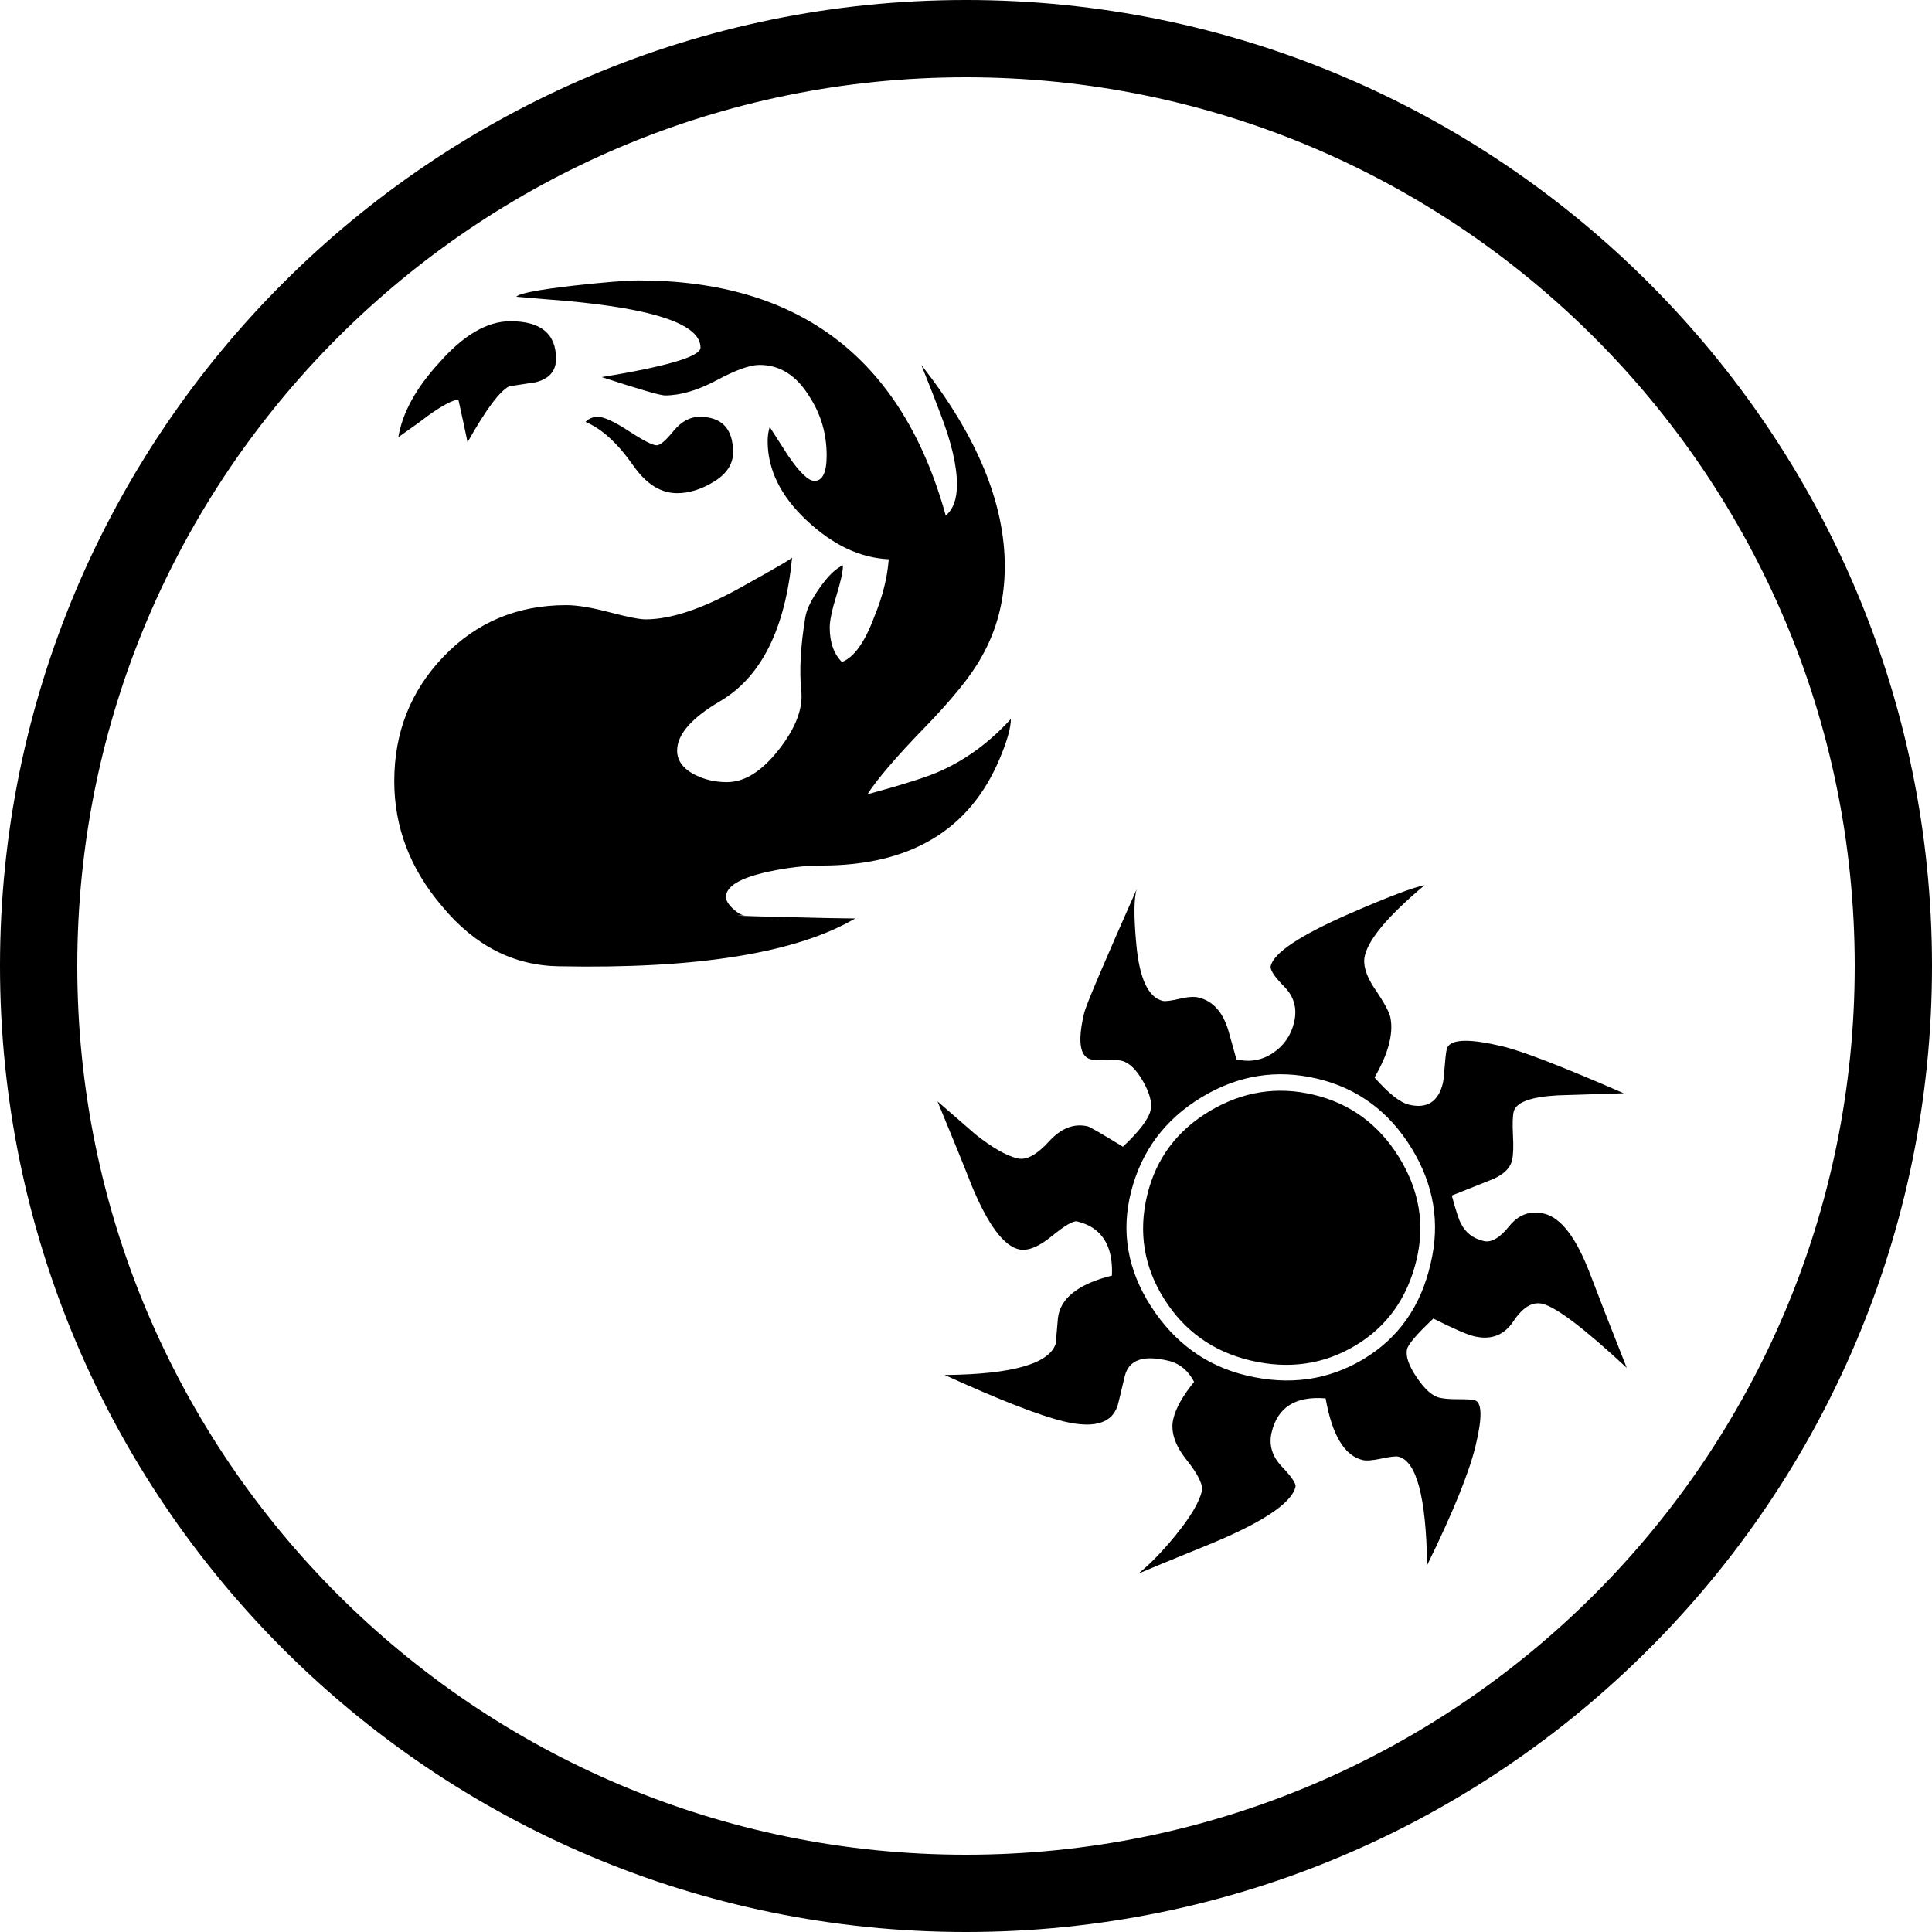
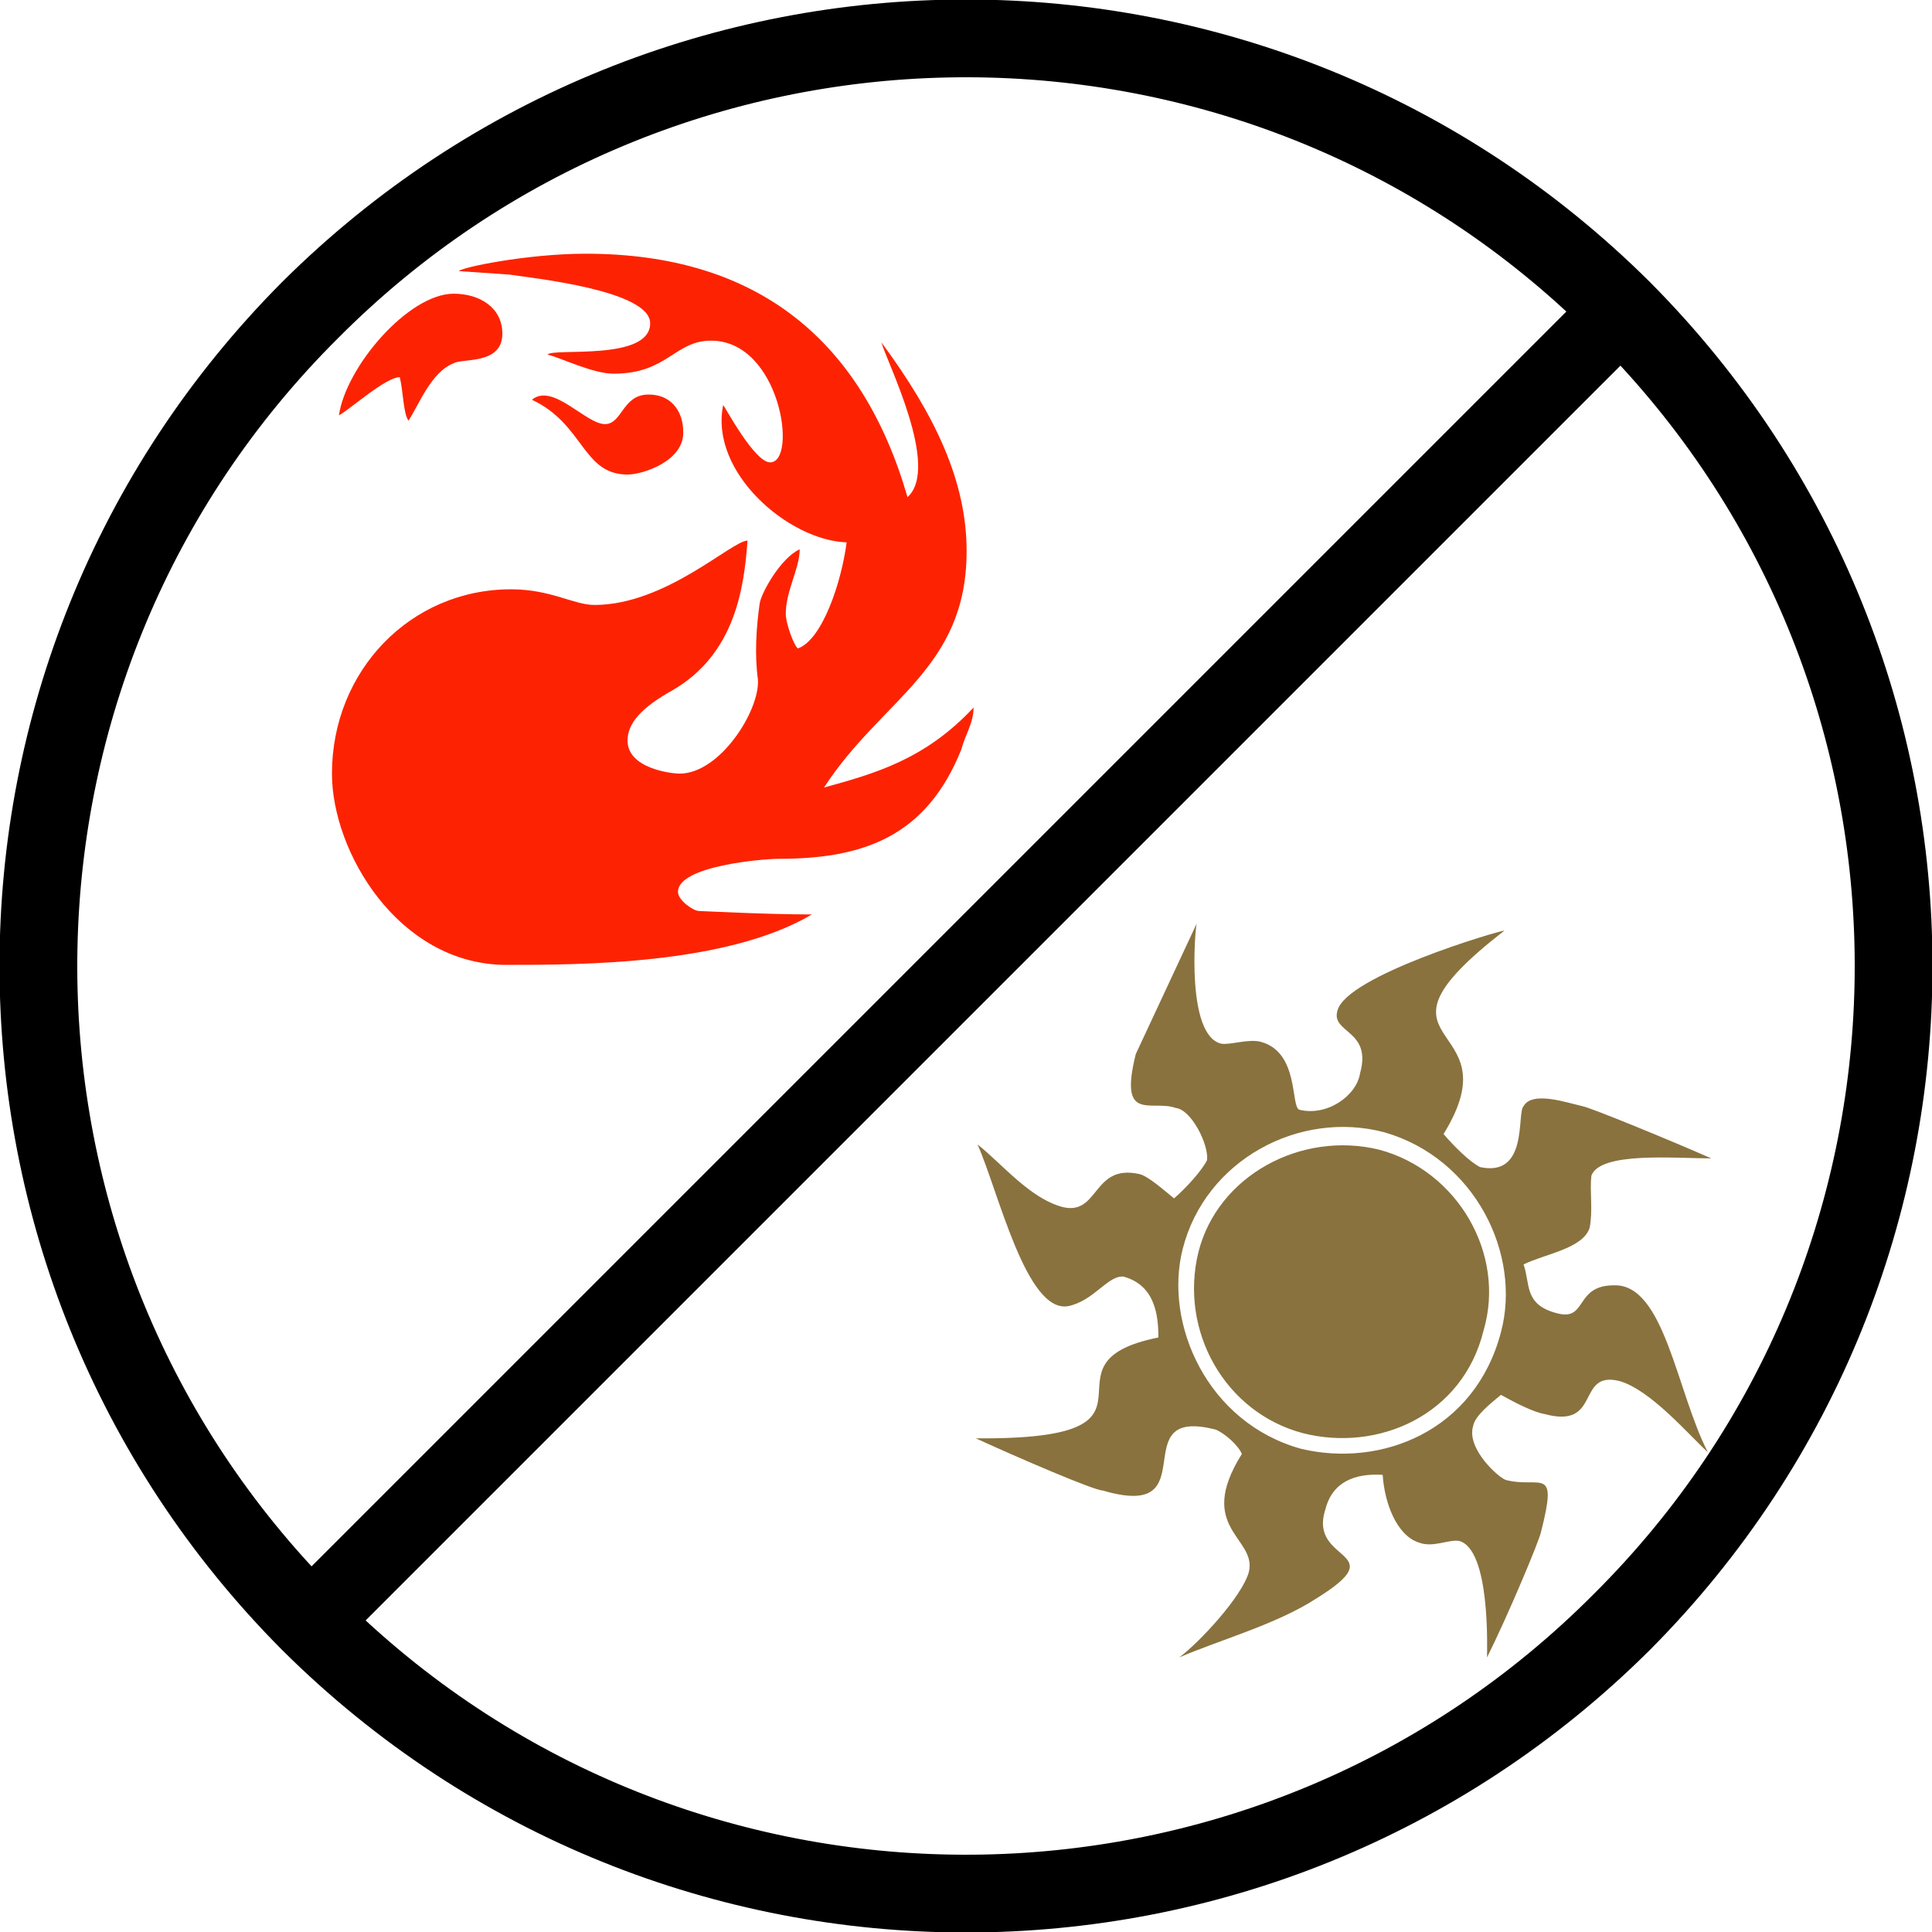
<svg xmlns="http://www.w3.org/2000/svg" version="1.1" viewBox="0 0 100 100">
  <g>
    <g>
-       <path d="M50,100c27.6,0,50-22.4,50-50s-22.4-50-50-50s-50,22.4-50,50s22.4,50,50,50ZM50,96c-25.4,0-46-20.6-46-46s20.6-46,46-46s46,20.6,46,46s-20.6,46-46,46Z" fill="#000000" />
+       <path d="M14.6,85.4c19.6,19.5,51.2,19.5,70.8,0c19.5-19.6,19.5-51.2,0-70.8c-19.6-19.5-51.2-19.5-70.8,0c-19.5,19.6-19.5,51.2,0,70.8ZM81.074,16.126l-64.948,64.948c-16.614-17.992-16.156-46.142,1.374-63.574c17.432-17.53,45.582-17.988,63.574-1.374ZM18.926,83.874l64.948-64.948c16.614,17.992,16.156,46.142-1.374,63.574c-17.432,17.53-45.582,17.988-63.574,1.374Z" />
    </g>
-     <g>
-       <g>
-         <path d="M88 73.111c-2.436-2.264-4.054-3.491-4.848-3.682-.576-.138-1.135.198-1.672 1.006-.537.808-1.291 1.092-2.268.858-.396-.095-1.175-.435-2.334-1.017-.938.885-1.441 1.471-1.511 1.758-.095.398.089.938.551 1.621.46.685.894 1.072 1.301 1.171.257.062.621.091 1.09.089.468-.001.777.016.927.051.443.104.469.971.078 2.598-.37 1.552-1.302 3.852-2.793 6.892-.059-3.909-.61-5.989-1.656-6.239-.145-.035-.469.004-.972.111-.505.107-.864.137-1.08.085-1.048-.251-1.758-1.433-2.131-3.546-1.723-.145-2.757.506-3.103 1.949-.174.726.023 1.383.589 1.976.563.592.823.979.782 1.16-.233.978-2.021 2.133-5.355 3.473-1.776.722-3.007 1.228-3.688 1.522.659-.528 1.369-1.256 2.127-2.182.862-1.057 1.371-1.906 1.528-2.559.086-.359-.209-.966-.884-1.814-.676-.849-.926-1.634-.753-2.355.146-.614.543-1.319 1.194-2.12-.341-.653-.835-1.06-1.485-1.215-1.444-.347-2.279-.05-2.504.891l-.35 1.462c-.25 1.2-1.296 1.58-3.138 1.141-1.409-.338-3.696-1.229-6.864-2.674 3.981-.039 6.118-.674 6.411-1.901-.032.146-.003-.308.097-1.353.122-1.154 1.16-1.977 3.108-2.465.072-1.738-.594-2.777-2.004-3.113-.216-.053-.705.231-1.463.853-.761.619-1.393.87-1.898.748-.867-.205-1.763-1.413-2.684-3.62-.427-1.095-1.088-2.723-1.983-4.885.727.632 1.453 1.266 2.182 1.896.963.766 1.77 1.226 2.419 1.383.506.119 1.108-.205 1.808-.974.699-.768 1.446-1.058 2.24-.866.111.026.78.414 2.013 1.168.937-.883 1.466-1.576 1.588-2.082.102-.435-.04-.994-.431-1.679-.39-.687-.802-1.079-1.235-1.184-.181-.044-.473-.058-.878-.039-.405.019-.698.005-.879-.038-.649-.155-.781-1.045-.392-2.671.102-.435 1.11-2.81 3.022-7.123-.166.53-.173 1.601-.021 3.202.181 1.953.687 3.027 1.518 3.228.144.033.459-.005.946-.118.485-.113.852-.14 1.104-.078.83.197 1.404.832 1.723 1.9l.463 1.655c.758.183 1.455.063 2.09-.357.636-.421 1.046-1.011 1.227-1.769.189-.795 0-1.479-.568-2.055-.569-.576-.829-.972-.775-1.188.181-.758 1.68-1.755 4.495-2.99 2.26-.985 3.709-1.536 4.349-1.651-2.054 1.725-3.199 3.07-3.432 4.047-.121.507.055 1.121.531 1.848.595.867.912 1.459.95 1.771.161.92-.146 2.047-.925 3.39.811.92 1.47 1.438 1.977 1.562 1.045.25 1.699-.168 1.958-1.25.026-.109.063-.463.112-1.063.046-.6.098-.932.151-.995.266-.472 1.319-.487 3.161-.045 1.156.276 3.479 1.175 6.973 2.698l-3.809.121c-1.55.086-2.389.401-2.519.942-.06.253-.074.708-.04 1.364.034.656.017 1.132-.053 1.421-.12.506-.559.896-1.312 1.175l-2.155.859c.245.898.42 1.438.531 1.615.259.521.692.854 1.306 1.002.434.104.922-.18 1.465-.854.542-.672 1.212-.913 2.007-.722.975.232 1.861 1.398 2.657 3.499.445 1.176 1.143 2.967 2.096 5.37zm-11.274-6.019c.552-2.313.184-4.52-1.108-6.623-1.292-2.103-3.094-3.433-5.404-3.986-2.348-.561-4.573-.205-6.671 1.07-2.099 1.27-3.448 3.077-4.046 5.416-.59 2.303-.21 4.504 1.141 6.604 1.35 2.098 3.18 3.425 5.493 3.978 2.454.587 4.697.274 6.725-.94 2.026-1.215 3.316-3.056 3.87-5.519zm-.815-.196c-.526 2.203-1.703 3.851-3.53 4.939-1.826 1.09-3.843 1.373-6.044.846-2.131-.51-3.777-1.687-4.94-3.531-1.163-1.844-1.489-3.83-.979-5.961.503-2.096 1.698-3.709 3.592-4.842 1.896-1.13 3.889-1.445 5.984-.943 2.094.5 3.727 1.693 4.898 3.576 1.171 1.887 1.512 3.858 1.019 5.916zm-23.974-28.819c-1.718 4.099-5.13 6.146-10.24 6.146-.937 0-1.952.115-3.044.35-1.639.353-2.457.841-2.457 1.465 0 .195.136.418.409.674.272.253.508.38.703.38-.977 0-.313.03 1.987.086 2.302.06 3.746.089 4.332.089-3.395 1.988-9.07 2.906-17.029 2.75-2.614-.037-4.857-1.188-6.729-3.451-1.834-2.146-2.75-4.545-2.75-7.196 0-2.81.945-5.199 2.839-7.171 1.89-1.967 4.242-2.953 7.051-2.953.623 0 1.453.137 2.486.408 1.034.273 1.727.41 2.077.41 1.444 0 3.238-.597 5.384-1.785 2.146-1.19 3.161-1.785 3.044-1.785-.391 4.096-1.756 6.848-4.097 8.251-1.679.978-2.516 1.933-2.516 2.866 0 .586.349 1.055 1.052 1.406.546.271 1.151.408 1.815.408 1.014 0 2.008-.623 2.984-1.871.974-1.248 1.403-2.38 1.286-3.396-.115-1.171-.037-2.576.235-4.212.077-.471.361-1.045.848-1.727.488-.684.928-1.104 1.317-1.261 0 .353-.128.938-.381 1.755-.254.819-.38 1.428-.38 1.814 0 .859.233 1.522.702 1.99.702-.271 1.325-1.15 1.872-2.634.468-1.131.74-2.224.82-3.276-1.64-.075-3.211-.818-4.712-2.225-1.502-1.404-2.252-2.926-2.252-4.563 0-.272.037-.547.117-.819.232.353.583.899 1.054 1.64.661.973 1.17 1.461 1.521 1.461.468 0 .701-.488.701-1.461 0-1.248-.331-2.379-.994-3.395-.742-1.211-1.698-1.814-2.867-1.814-.548 0-1.366.293-2.458.879-1.093.584-2.088.877-2.982.877-.274 0-1.484-.354-3.63-1.055 3.783-.624 5.676-1.189 5.676-1.697 0-1.326-2.594-2.224-7.783-2.69-.507-.038-1.442-.116-2.808-.235.155-.193 1.268-.408 3.336-.644 1.755-.192 2.983-.294 3.685-.294 9.285 0 15.175 4.508 17.673 13.521.431-.357.646-.949.646-1.779 0-1.069-.313-2.414-.937-4.035-.235-.633-.607-1.584-1.113-2.848 3.197 4.075 4.8 7.938 4.8 11.584 0 1.92-.451 3.666-1.348 5.23-.583 1.061-1.678 2.412-3.276 4.059-1.599 1.646-2.691 2.92-3.277 3.822 2.146-.586 3.552-1.036 4.215-1.348 1.48-.663 2.827-1.659 4.036-2.984-.001.511-.216 1.27-.643 2.283zm-25.515-22.997c0 .702-.391 1.15-1.17 1.348l-1.521.233c-.548.271-1.347 1.346-2.398 3.218-.118-.584-.293-1.404-.528-2.458-.351.039-.936.353-1.755.937-.351.272-.917.684-1.698 1.229.235-1.404 1.017-2.826 2.342-4.271 1.404-1.599 2.771-2.396 4.096-2.396 1.755-.003 2.632.719 2.632 2.16zm10.182 5.385c0 .661-.36 1.221-1.083 1.668-.722.448-1.434.674-2.135.674-.938 0-1.777-.525-2.517-1.582-.898-1.285-1.814-2.125-2.751-2.516.193-.195.429-.293.704-.293.35 0 .944.271 1.783.818.837.549 1.374.82 1.609.82.195 0 .517-.271.965-.82.448-.547.945-.818 1.493-.818 1.289 0 1.932.684 1.932 2.049z" fill="#000000" transform="translate(50, 50) scale(0.9) translate(-50, -50)" />
-       </g>
+     <g transform="translate(32.32, 32.32) scale(0.9) translate(-32.32, -32.32)">
+       <path d="M41.2,45.8c-0.9,0-5.8,0.4-5.8,1.9c0,0.5,0.9,1.1,1.2,1.1c0.1,0,3.9,0.2,6.5,0.2c-4.9,2.9-13.3,2.9-17.7,2.9c-6.1-0.1-9.9-6.5-9.9-11c0-5.9,4.5-10.6,10.3-10.6c2.3,0,3.6,0.9,4.8,0.9c4.1,0,7.9-3.7,8.8-3.7c-0.2,2.7-0.7,6.5-4.3,8.6c-1.8,1-2.6,1.9-2.6,2.9c0,1.6,2.5,1.9,3,1.9c2.3,0,4.6-3.6,4.5-5.4c-0.2-1.4-0.1-3,0.1-4.4c0.1-0.6,1.2-2.6,2.3-3.1c0,1.1-0.8,2.4-0.8,3.7c0,0.6,0.5,1.9,0.7,2c1.4-0.5,2.5-3.8,2.8-6.1c-3.3-0.1-7.9-4-7.1-7.9c0.1,0.1,1.8,3.3,2.7,3.3c1.6,0,0.6-7-3.4-7c-2.1,0-2.5,1.9-5.6,1.9c-1.2,0-3-0.9-3.8-1.1c0.3-0.4,5.9,0.4,5.9-1.8c0-1.9-6.8-2.6-8.1-2.8l-2.9-0.2c0.1-0.2,3.9-1,7.3-1c9.9,0,15.9,5,18.5,14c1.9-1.7-1.2-7.8-1.5-8.9c3.1,4.2,4.9,8,4.9,12c0,6.8-4.9,8.5-8.2,13.6c2.9-0.8,5.8-1.6,8.6-4.6c0,0.9-0.5,1.6-0.7,2.4c-2,5-5.6,6.3-10.5,6.3ZM22.5,17.3c-1.3,0.5-2,2.4-2.6,3.3c-0.3-0.4-0.3-1.7-0.5-2.5c-0.8,0-2.8,1.8-3.5,2.2c0.4-2.8,4-7,6.6-7c1.5,0,2.8,0.8,2.8,2.3c0,1.8-2.3,1.4-2.8,1.7ZM32.5,23.7c-2.6,0-2.5-2.9-5.5-4.3c1.2-1,3.1,1.4,4.2,1.4c1,0,1-1.7,2.5-1.7s2,1.2,2,2.1c0.1,1.7-2.3,2.5-3.2,2.5Z" fill="#FD2302" />
+     </g>
+     <g transform="translate(67.68, 67.68) scale(0.9) translate(-67.68, -67.68)">
+       <path d="M85.6,71.9c-2.5-0.6-1,2.8-4.3,1.9c-0.6-0.1-1.6-0.6-2.5-1.1c-0.6,0.5-1.5,1.2-1.6,1.8c-0.4,1.3,1.5,3,1.9,3.1c2,0.5,3-0.9,2,3c-0.1,0.5-1.9,4.8-3.1,7.2c0-0.5,0.2-6.2-1.6-6.7c-0.6-0.1-1.5,0.4-2.3,0.1c-1.3-0.4-2-2.3-2.1-3.9c-1.6-0.1-2.9,0.4-3.3,2c-1,3.1,4,2.3-0.5,5.1c-2.3,1.5-5.6,2.4-7.9,3.4c1.2-0.9,3.6-3.5,4-4.9c0.5-2-3.1-2.5-0.4-6.8c-0.2-0.5-1-1.2-1.5-1.4c-5.4-1.4-0.4,5.3-6.5,3.5c-0.5,0-4.9-1.9-7.3-3c12.3,0.1,3-4.3,10.5-5.8c0-1.3-0.2-3-2-3.5c-0.9-0.1-1.7,1.4-3.2,1.7c-2.4,0.4-4-6.6-5.2-9.3c1.4,1.1,3,3.1,4.9,3.6c2.1,0.5,1.7-2.5,4.4-1.9c0.5,0.1,1.5,1,2,1.4c0.7-0.6,1.6-1.6,1.9-2.2c0.1-0.9-0.9-2.9-1.8-3c-1.4-0.5-3.3,0.9-2.3-3.1l3.5-7.5c-0.1,0.4-0.6,6.4,1.4,6.9c0.5,0.1,1.6-0.3,2.3-0.1c2.2,0.6,1.7,3.7,2.2,3.9c1.6,0.4,3.3-0.8,3.5-2.1c0.7-2.5-1.7-2.3-1.3-3.6c0.5-2,9.3-4.6,9.6-4.6c-8.9,6.9,0.7,4.9-3.5,11.7c0.6,0.7,1.5,1.6,2.1,1.9c2.8,0.6,2.1-3.1,2.5-3.5c0.5-0.9,2.5-0.2,3.4,0c0.5,0.1,4.9,1.9,7.4,3c-2.1,0-6.4-0.4-6.9,1c-0.1,0.9,0.1,2-0.1,3c-0.4,1.2-2.6,1.5-3.8,2.1c0.4,1.1,0,2.3,1.9,2.8c1.8,0.5,1-1.6,3.3-1.6c2.9-0.1,3.6,6.1,5.4,9.6c-1.1-1-3.3-3.6-5.1-4.1ZM72.1,57.6c-4.9-1.3-10.3,1.6-11.6,6.7c-1.1,4.3,1.4,10,6.8,11.5c4.6,1.1,10-1,11.5-6.7c1.2-4.5-1.5-10-6.7-11.5ZM67.4,74.9c-4.5-1.2-7.1-5.9-6-10.4c1.1-4.4,5.9-7,10.4-5.9c4.5,1.2,7.3,6,6,10.4c-1.2,4.9-6.1,7-10.4,5.9Z" fill="#89723E" />
    </g>
  </g>
</svg>
